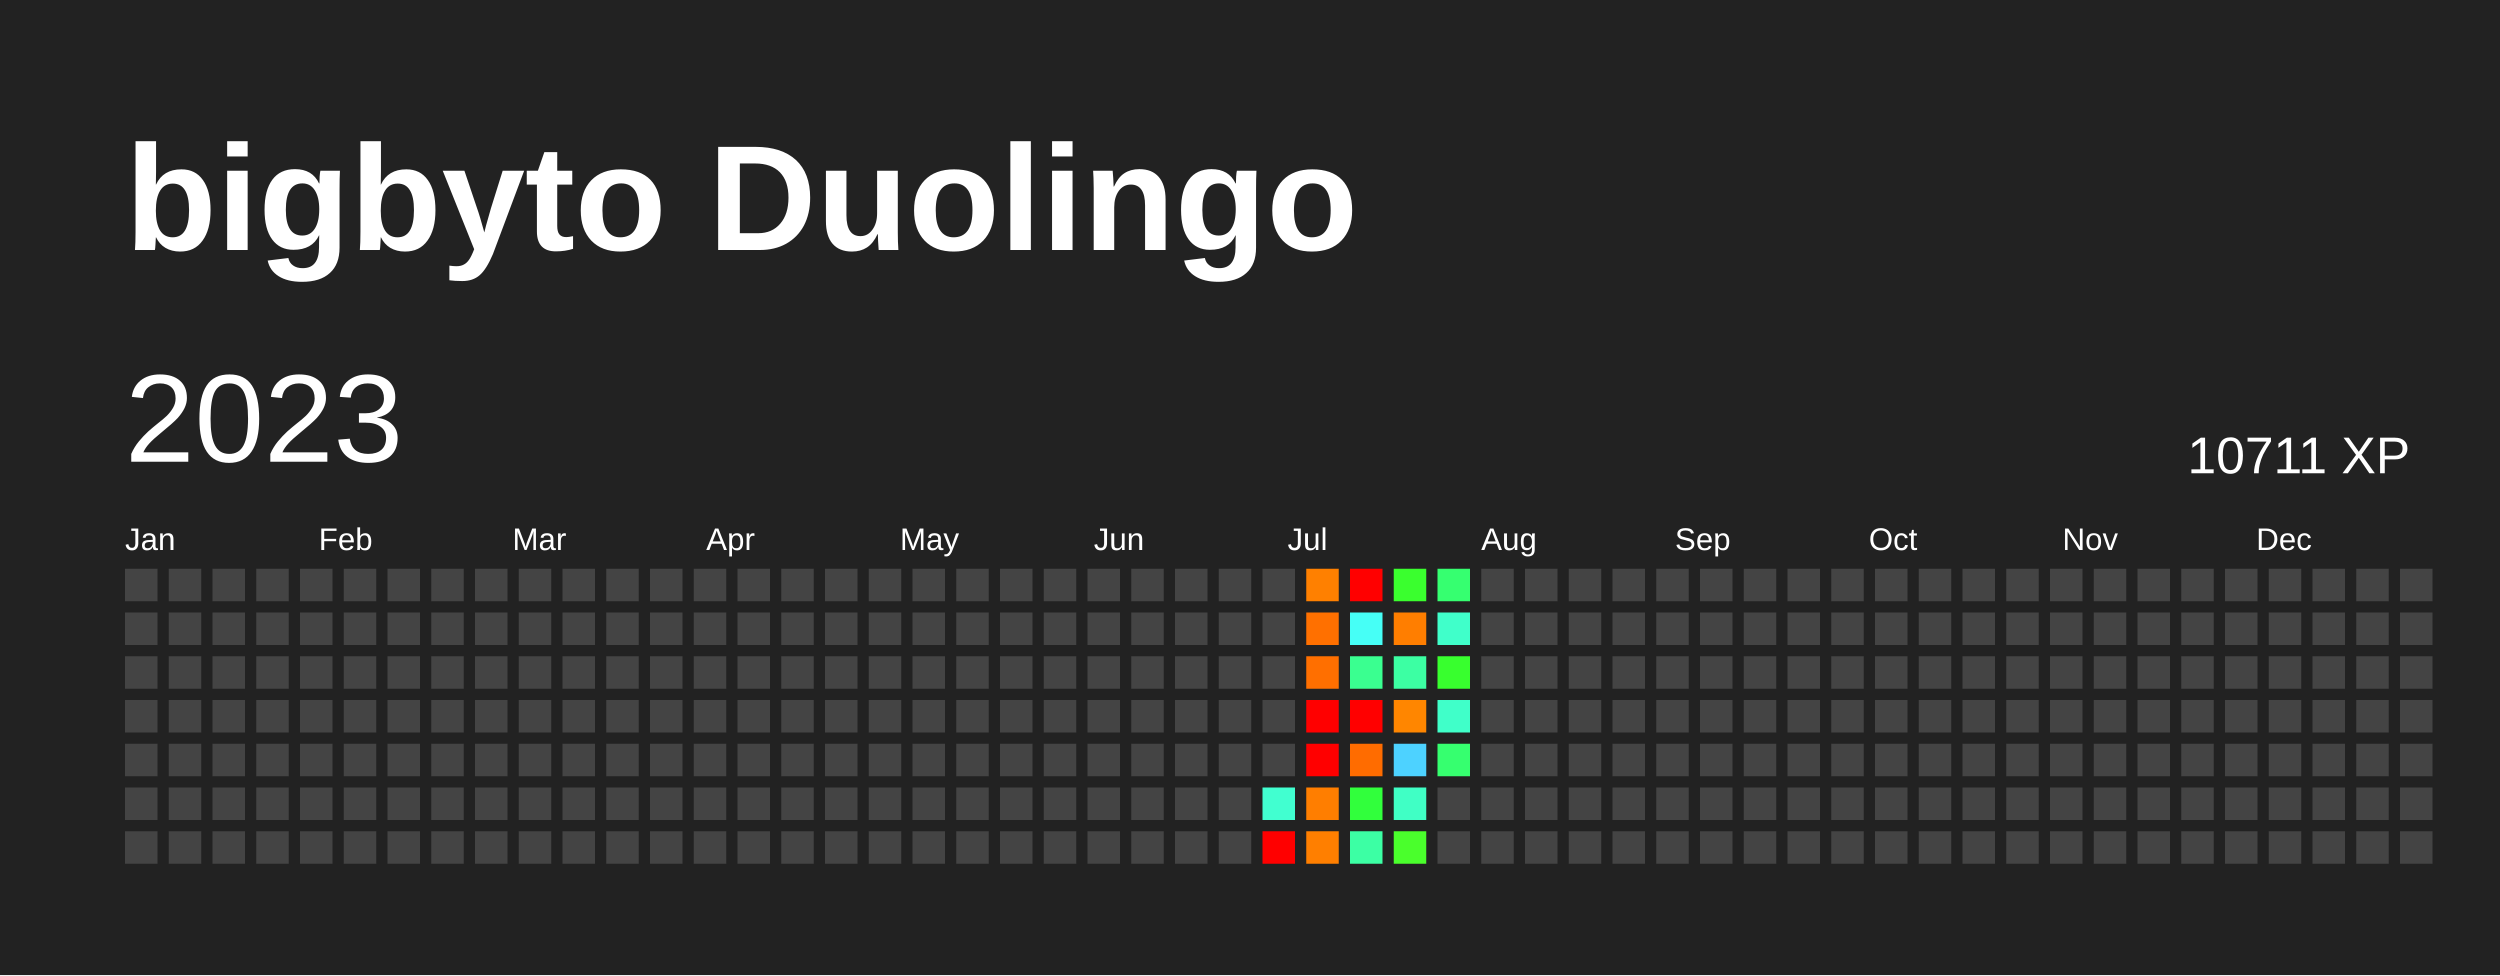
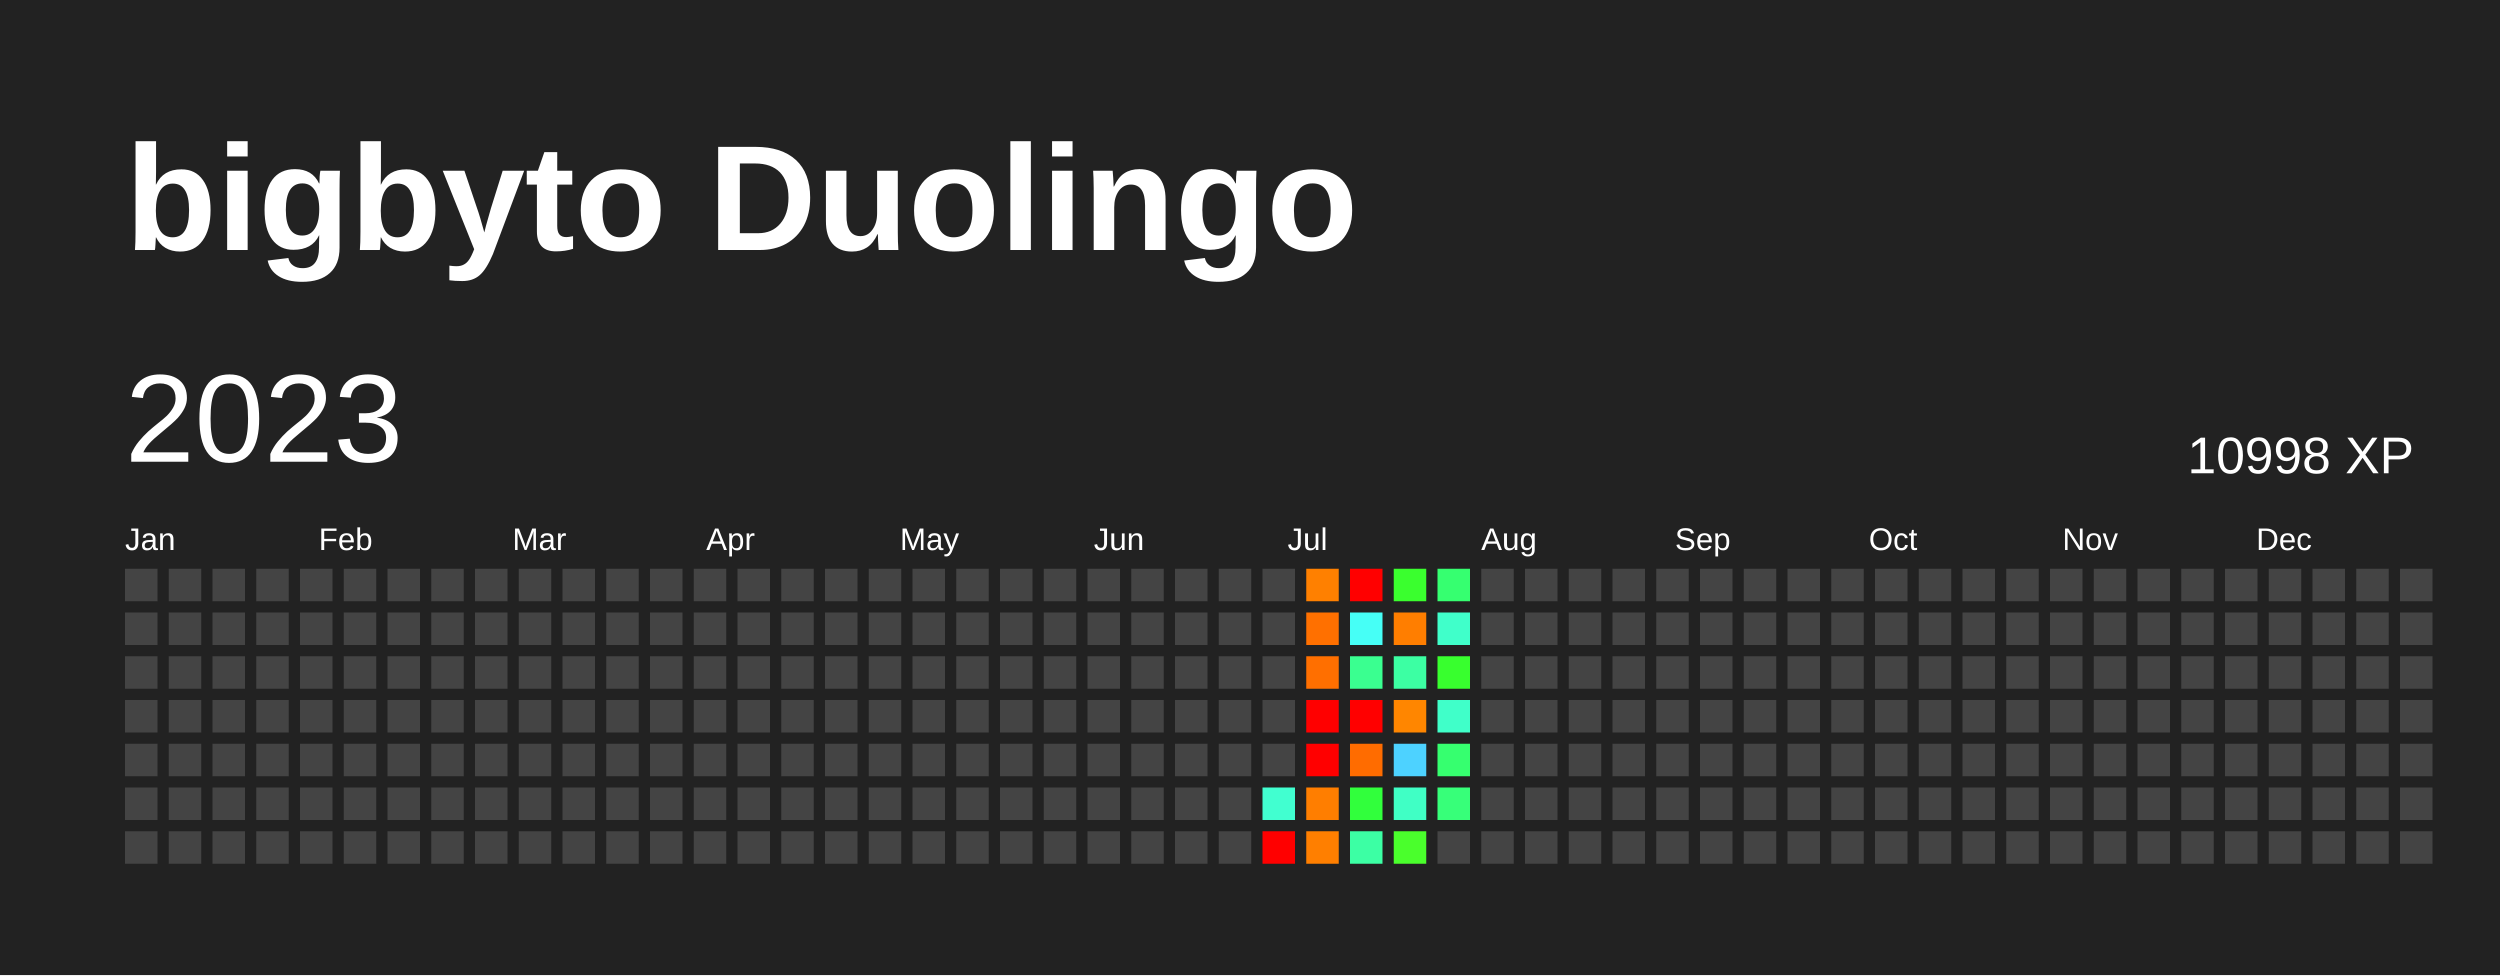
<svg xmlns="http://www.w3.org/2000/svg" baseProfile="full" height="78mm" version="1.1" viewBox="0,0,200,78" width="200mm">
  <defs />
  <rect fill="#222222" height="78" width="200" x="0" y="0" />
  <text fill="#FFFFFF" style="font-size:12px; font-family:Arial; font-weight:bold;" x="10" y="20">bigbyto Duolingo</text>
  <text dominant-baseline="hanging" fill="#FFFFFF" style="font-size:10.0px; font-family:Arial;" x="10" y="30">2023</text>
-   <text dominant-baseline="hanging" fill="#FFFFFF" style="font-size:4.125px; font-family:Arial;" x="175" y="35">10711 XP</text>
+   <text dominant-baseline="hanging" fill="#FFFFFF" style="font-size:4.125px; font-family:Arial;" x="175" y="35">10998 XP</text>
  <text fill="#FFFFFF" style="font-size:2.5px; font-family:Arial" x="10.0" y="44">Jan</text>
  <text fill="#FFFFFF" style="font-size:2.5px; font-family:Arial" x="25.5" y="44">Feb</text>
  <text fill="#FFFFFF" style="font-size:2.5px; font-family:Arial" x="41.0" y="44">Mar</text>
  <text fill="#FFFFFF" style="font-size:2.5px; font-family:Arial" x="56.5" y="44">Apr</text>
  <text fill="#FFFFFF" style="font-size:2.5px; font-family:Arial" x="72.0" y="44">May</text>
  <text fill="#FFFFFF" style="font-size:2.5px; font-family:Arial" x="87.5" y="44">Jun</text>
  <text fill="#FFFFFF" style="font-size:2.5px; font-family:Arial" x="103.0" y="44">Jul</text>
  <text fill="#FFFFFF" style="font-size:2.5px; font-family:Arial" x="118.5" y="44">Aug</text>
  <text fill="#FFFFFF" style="font-size:2.5px; font-family:Arial" x="134.0" y="44">Sep</text>
  <text fill="#FFFFFF" style="font-size:2.5px; font-family:Arial" x="149.5" y="44">Oct</text>
  <text fill="#FFFFFF" style="font-size:2.5px; font-family:Arial" x="165.0" y="44">Nov</text>
  <text fill="#FFFFFF" style="font-size:2.5px; font-family:Arial" x="180.5" y="44">Dec</text>
  <rect fill="#444444" height="2.6" width="2.6" x="10.0" y="45.5" />
  <rect fill="#444444" height="2.6" width="2.6" x="10.0" y="49.0" />
  <rect fill="#444444" height="2.6" width="2.6" x="10.0" y="52.5" />
  <rect fill="#444444" height="2.6" width="2.6" x="10.0" y="56.0" />
  <rect fill="#444444" height="2.6" width="2.6" x="10.0" y="59.5" />
  <rect fill="#444444" height="2.6" width="2.6" x="10.0" y="63.0" />
  <rect fill="#444444" height="2.6" width="2.6" x="10.0" y="66.5" />
  <rect fill="#444444" height="2.6" width="2.6" x="13.5" y="45.5" />
  <rect fill="#444444" height="2.6" width="2.6" x="13.5" y="49.0" />
  <rect fill="#444444" height="2.6" width="2.6" x="13.5" y="52.5" />
  <rect fill="#444444" height="2.6" width="2.6" x="13.5" y="56.0" />
  <rect fill="#444444" height="2.6" width="2.6" x="13.5" y="59.5" />
  <rect fill="#444444" height="2.6" width="2.6" x="13.5" y="63.0" />
  <rect fill="#444444" height="2.6" width="2.6" x="13.5" y="66.5" />
  <rect fill="#444444" height="2.6" width="2.6" x="17.0" y="45.5" />
  <rect fill="#444444" height="2.6" width="2.6" x="17.0" y="49.0" />
  <rect fill="#444444" height="2.6" width="2.6" x="17.0" y="52.5" />
  <rect fill="#444444" height="2.6" width="2.6" x="17.0" y="56.0" />
  <rect fill="#444444" height="2.6" width="2.6" x="17.0" y="59.5" />
  <rect fill="#444444" height="2.6" width="2.6" x="17.0" y="63.0" />
  <rect fill="#444444" height="2.6" width="2.6" x="17.0" y="66.5" />
  <rect fill="#444444" height="2.6" width="2.6" x="20.5" y="45.5" />
  <rect fill="#444444" height="2.6" width="2.6" x="20.5" y="49.0" />
  <rect fill="#444444" height="2.6" width="2.6" x="20.5" y="52.5" />
  <rect fill="#444444" height="2.6" width="2.6" x="20.5" y="56.0" />
  <rect fill="#444444" height="2.6" width="2.6" x="20.5" y="59.5" />
  <rect fill="#444444" height="2.6" width="2.6" x="20.5" y="63.0" />
  <rect fill="#444444" height="2.6" width="2.6" x="20.5" y="66.5" />
  <rect fill="#444444" height="2.6" width="2.6" x="24.0" y="45.5" />
  <rect fill="#444444" height="2.6" width="2.6" x="24.0" y="49.0" />
  <rect fill="#444444" height="2.6" width="2.6" x="24.0" y="52.5" />
  <rect fill="#444444" height="2.6" width="2.6" x="24.0" y="56.0" />
  <rect fill="#444444" height="2.6" width="2.6" x="24.0" y="59.5" />
  <rect fill="#444444" height="2.6" width="2.6" x="24.0" y="63.0" />
  <rect fill="#444444" height="2.6" width="2.6" x="24.0" y="66.5" />
  <rect fill="#444444" height="2.6" width="2.6" x="27.5" y="45.5" />
  <rect fill="#444444" height="2.6" width="2.6" x="27.5" y="49.0" />
  <rect fill="#444444" height="2.6" width="2.6" x="27.5" y="52.5" />
  <rect fill="#444444" height="2.6" width="2.6" x="27.5" y="56.0" />
  <rect fill="#444444" height="2.6" width="2.6" x="27.5" y="59.5" />
  <rect fill="#444444" height="2.6" width="2.6" x="27.5" y="63.0" />
  <rect fill="#444444" height="2.6" width="2.6" x="27.5" y="66.5" />
  <rect fill="#444444" height="2.6" width="2.6" x="31.0" y="45.5" />
  <rect fill="#444444" height="2.6" width="2.6" x="31.0" y="49.0" />
  <rect fill="#444444" height="2.6" width="2.6" x="31.0" y="52.5" />
  <rect fill="#444444" height="2.6" width="2.6" x="31.0" y="56.0" />
  <rect fill="#444444" height="2.6" width="2.6" x="31.0" y="59.5" />
  <rect fill="#444444" height="2.6" width="2.6" x="31.0" y="63.0" />
  <rect fill="#444444" height="2.6" width="2.6" x="31.0" y="66.5" />
  <rect fill="#444444" height="2.6" width="2.6" x="34.5" y="45.5" />
  <rect fill="#444444" height="2.6" width="2.6" x="34.5" y="49.0" />
  <rect fill="#444444" height="2.6" width="2.6" x="34.5" y="52.5" />
  <rect fill="#444444" height="2.6" width="2.6" x="34.5" y="56.0" />
  <rect fill="#444444" height="2.6" width="2.6" x="34.5" y="59.5" />
  <rect fill="#444444" height="2.6" width="2.6" x="34.5" y="63.0" />
  <rect fill="#444444" height="2.6" width="2.6" x="34.5" y="66.5" />
  <rect fill="#444444" height="2.6" width="2.6" x="38.0" y="45.5" />
  <rect fill="#444444" height="2.6" width="2.6" x="38.0" y="49.0" />
  <rect fill="#444444" height="2.6" width="2.6" x="38.0" y="52.5" />
  <rect fill="#444444" height="2.6" width="2.6" x="38.0" y="56.0" />
  <rect fill="#444444" height="2.6" width="2.6" x="38.0" y="59.5" />
  <rect fill="#444444" height="2.6" width="2.6" x="38.0" y="63.0" />
  <rect fill="#444444" height="2.6" width="2.6" x="38.0" y="66.5" />
  <rect fill="#444444" height="2.6" width="2.6" x="41.5" y="45.5" />
  <rect fill="#444444" height="2.6" width="2.6" x="41.5" y="49.0" />
  <rect fill="#444444" height="2.6" width="2.6" x="41.5" y="52.5" />
  <rect fill="#444444" height="2.6" width="2.6" x="41.5" y="56.0" />
  <rect fill="#444444" height="2.6" width="2.6" x="41.5" y="59.5" />
  <rect fill="#444444" height="2.6" width="2.6" x="41.5" y="63.0" />
  <rect fill="#444444" height="2.6" width="2.6" x="41.5" y="66.5" />
  <rect fill="#444444" height="2.6" width="2.6" x="45.0" y="45.5" />
  <rect fill="#444444" height="2.6" width="2.6" x="45.0" y="49.0" />
  <rect fill="#444444" height="2.6" width="2.6" x="45.0" y="52.5" />
  <rect fill="#444444" height="2.6" width="2.6" x="45.0" y="56.0" />
  <rect fill="#444444" height="2.6" width="2.6" x="45.0" y="59.5" />
  <rect fill="#444444" height="2.6" width="2.6" x="45.0" y="63.0" />
  <rect fill="#444444" height="2.6" width="2.6" x="45.0" y="66.5" />
  <rect fill="#444444" height="2.6" width="2.6" x="48.5" y="45.5" />
  <rect fill="#444444" height="2.6" width="2.6" x="48.5" y="49.0" />
  <rect fill="#444444" height="2.6" width="2.6" x="48.5" y="52.5" />
  <rect fill="#444444" height="2.6" width="2.6" x="48.5" y="56.0" />
  <rect fill="#444444" height="2.6" width="2.6" x="48.5" y="59.5" />
  <rect fill="#444444" height="2.6" width="2.6" x="48.5" y="63.0" />
  <rect fill="#444444" height="2.6" width="2.6" x="48.5" y="66.5" />
  <rect fill="#444444" height="2.6" width="2.6" x="52.0" y="45.5" />
  <rect fill="#444444" height="2.6" width="2.6" x="52.0" y="49.0" />
  <rect fill="#444444" height="2.6" width="2.6" x="52.0" y="52.5" />
  <rect fill="#444444" height="2.6" width="2.6" x="52.0" y="56.0" />
  <rect fill="#444444" height="2.6" width="2.6" x="52.0" y="59.5" />
  <rect fill="#444444" height="2.6" width="2.6" x="52.0" y="63.0" />
  <rect fill="#444444" height="2.6" width="2.6" x="52.0" y="66.5" />
  <rect fill="#444444" height="2.6" width="2.6" x="55.5" y="45.5" />
  <rect fill="#444444" height="2.6" width="2.6" x="55.5" y="49.0" />
  <rect fill="#444444" height="2.6" width="2.6" x="55.5" y="52.5" />
  <rect fill="#444444" height="2.6" width="2.6" x="55.5" y="56.0" />
  <rect fill="#444444" height="2.6" width="2.6" x="55.5" y="59.5" />
  <rect fill="#444444" height="2.6" width="2.6" x="55.5" y="63.0" />
  <rect fill="#444444" height="2.6" width="2.6" x="55.5" y="66.5" />
  <rect fill="#444444" height="2.6" width="2.6" x="59.0" y="45.5" />
  <rect fill="#444444" height="2.6" width="2.6" x="59.0" y="49.0" />
  <rect fill="#444444" height="2.6" width="2.6" x="59.0" y="52.5" />
  <rect fill="#444444" height="2.6" width="2.6" x="59.0" y="56.0" />
  <rect fill="#444444" height="2.6" width="2.6" x="59.0" y="59.5" />
  <rect fill="#444444" height="2.6" width="2.6" x="59.0" y="63.0" />
  <rect fill="#444444" height="2.6" width="2.6" x="59.0" y="66.5" />
  <rect fill="#444444" height="2.6" width="2.6" x="62.5" y="45.5" />
  <rect fill="#444444" height="2.6" width="2.6" x="62.5" y="49.0" />
  <rect fill="#444444" height="2.6" width="2.6" x="62.5" y="52.5" />
  <rect fill="#444444" height="2.6" width="2.6" x="62.5" y="56.0" />
  <rect fill="#444444" height="2.6" width="2.6" x="62.5" y="59.5" />
  <rect fill="#444444" height="2.6" width="2.6" x="62.5" y="63.0" />
  <rect fill="#444444" height="2.6" width="2.6" x="62.5" y="66.5" />
  <rect fill="#444444" height="2.6" width="2.6" x="66.0" y="45.5" />
  <rect fill="#444444" height="2.6" width="2.6" x="66.0" y="49.0" />
  <rect fill="#444444" height="2.6" width="2.6" x="66.0" y="52.5" />
  <rect fill="#444444" height="2.6" width="2.6" x="66.0" y="56.0" />
  <rect fill="#444444" height="2.6" width="2.6" x="66.0" y="59.5" />
  <rect fill="#444444" height="2.6" width="2.6" x="66.0" y="63.0" />
  <rect fill="#444444" height="2.6" width="2.6" x="66.0" y="66.5" />
  <rect fill="#444444" height="2.6" width="2.6" x="69.5" y="45.5" />
  <rect fill="#444444" height="2.6" width="2.6" x="69.5" y="49.0" />
  <rect fill="#444444" height="2.6" width="2.6" x="69.5" y="52.5" />
  <rect fill="#444444" height="2.6" width="2.6" x="69.5" y="56.0" />
  <rect fill="#444444" height="2.6" width="2.6" x="69.5" y="59.5" />
  <rect fill="#444444" height="2.6" width="2.6" x="69.5" y="63.0" />
  <rect fill="#444444" height="2.6" width="2.6" x="69.5" y="66.5" />
  <rect fill="#444444" height="2.6" width="2.6" x="73.0" y="45.5" />
  <rect fill="#444444" height="2.6" width="2.6" x="73.0" y="49.0" />
  <rect fill="#444444" height="2.6" width="2.6" x="73.0" y="52.5" />
  <rect fill="#444444" height="2.6" width="2.6" x="73.0" y="56.0" />
  <rect fill="#444444" height="2.6" width="2.6" x="73.0" y="59.5" />
  <rect fill="#444444" height="2.6" width="2.6" x="73.0" y="63.0" />
  <rect fill="#444444" height="2.6" width="2.6" x="73.0" y="66.5" />
  <rect fill="#444444" height="2.6" width="2.6" x="76.5" y="45.5" />
  <rect fill="#444444" height="2.6" width="2.6" x="76.5" y="49.0" />
  <rect fill="#444444" height="2.6" width="2.6" x="76.5" y="52.5" />
  <rect fill="#444444" height="2.6" width="2.6" x="76.5" y="56.0" />
  <rect fill="#444444" height="2.6" width="2.6" x="76.5" y="59.5" />
  <rect fill="#444444" height="2.6" width="2.6" x="76.5" y="63.0" />
  <rect fill="#444444" height="2.6" width="2.6" x="76.5" y="66.5" />
  <rect fill="#444444" height="2.6" width="2.6" x="80.0" y="45.5" />
  <rect fill="#444444" height="2.6" width="2.6" x="80.0" y="49.0" />
  <rect fill="#444444" height="2.6" width="2.6" x="80.0" y="52.5" />
  <rect fill="#444444" height="2.6" width="2.6" x="80.0" y="56.0" />
  <rect fill="#444444" height="2.6" width="2.6" x="80.0" y="59.5" />
  <rect fill="#444444" height="2.6" width="2.6" x="80.0" y="63.0" />
  <rect fill="#444444" height="2.6" width="2.6" x="80.0" y="66.5" />
  <rect fill="#444444" height="2.6" width="2.6" x="83.5" y="45.5" />
  <rect fill="#444444" height="2.6" width="2.6" x="83.5" y="49.0" />
  <rect fill="#444444" height="2.6" width="2.6" x="83.5" y="52.5" />
  <rect fill="#444444" height="2.6" width="2.6" x="83.5" y="56.0" />
  <rect fill="#444444" height="2.6" width="2.6" x="83.5" y="59.5" />
  <rect fill="#444444" height="2.6" width="2.6" x="83.5" y="63.0" />
  <rect fill="#444444" height="2.6" width="2.6" x="83.5" y="66.5" />
  <rect fill="#444444" height="2.6" width="2.6" x="87.0" y="45.5" />
  <rect fill="#444444" height="2.6" width="2.6" x="87.0" y="49.0" />
  <rect fill="#444444" height="2.6" width="2.6" x="87.0" y="52.5" />
  <rect fill="#444444" height="2.6" width="2.6" x="87.0" y="56.0" />
  <rect fill="#444444" height="2.6" width="2.6" x="87.0" y="59.5" />
  <rect fill="#444444" height="2.6" width="2.6" x="87.0" y="63.0" />
  <rect fill="#444444" height="2.6" width="2.6" x="87.0" y="66.5" />
  <rect fill="#444444" height="2.6" width="2.6" x="90.5" y="45.5" />
  <rect fill="#444444" height="2.6" width="2.6" x="90.5" y="49.0" />
  <rect fill="#444444" height="2.6" width="2.6" x="90.5" y="52.5" />
  <rect fill="#444444" height="2.6" width="2.6" x="90.5" y="56.0" />
  <rect fill="#444444" height="2.6" width="2.6" x="90.5" y="59.5" />
  <rect fill="#444444" height="2.6" width="2.6" x="90.5" y="63.0" />
  <rect fill="#444444" height="2.6" width="2.6" x="90.5" y="66.5" />
  <rect fill="#444444" height="2.6" width="2.6" x="94.0" y="45.5" />
  <rect fill="#444444" height="2.6" width="2.6" x="94.0" y="49.0" />
  <rect fill="#444444" height="2.6" width="2.6" x="94.0" y="52.5" />
  <rect fill="#444444" height="2.6" width="2.6" x="94.0" y="56.0" />
  <rect fill="#444444" height="2.6" width="2.6" x="94.0" y="59.5" />
  <rect fill="#444444" height="2.6" width="2.6" x="94.0" y="63.0" />
  <rect fill="#444444" height="2.6" width="2.6" x="94.0" y="66.5" />
  <rect fill="#444444" height="2.6" width="2.6" x="97.5" y="45.5" />
  <rect fill="#444444" height="2.6" width="2.6" x="97.5" y="49.0" />
  <rect fill="#444444" height="2.6" width="2.6" x="97.5" y="52.5" />
  <rect fill="#444444" height="2.6" width="2.6" x="97.5" y="56.0" />
  <rect fill="#444444" height="2.6" width="2.6" x="97.5" y="59.5" />
  <rect fill="#444444" height="2.6" width="2.6" x="97.5" y="63.0" />
  <rect fill="#444444" height="2.6" width="2.6" x="97.5" y="66.5" />
  <rect fill="#444444" height="2.6" width="2.6" x="101.0" y="45.5" />
  <rect fill="#444444" height="2.6" width="2.6" x="101.0" y="49.0" />
  <rect fill="#444444" height="2.6" width="2.6" x="101.0" y="52.5" />
  <rect fill="#444444" height="2.6" width="2.6" x="101.0" y="56.0" />
  <rect fill="#444444" height="2.6" width="2.6" x="101.0" y="59.5" />
  <rect fill="#41ffd0" height="2.6" width="2.6" x="101.0" y="63.0" />
  <rect fill="red" height="2.6" width="2.6" x="101.0" y="66.5" />
  <rect fill="#ff8000" height="2.6" width="2.6" x="104.5" y="45.5" />
  <rect fill="#ff7000" height="2.6" width="2.6" x="104.5" y="49.0" />
  <rect fill="#ff6f00" height="2.6" width="2.6" x="104.5" y="52.5" />
  <rect fill="red" height="2.6" width="2.6" x="104.5" y="56.0" />
  <rect fill="red" height="2.6" width="2.6" x="104.5" y="59.5" />
  <rect fill="#ff7e00" height="2.6" width="2.6" x="104.5" y="63.0" />
  <rect fill="#ff7f00" height="2.6" width="2.6" x="104.5" y="66.5" />
  <rect fill="red" height="2.6" width="2.6" x="108.0" y="45.5" />
  <rect fill="#46fff6" height="2.6" width="2.6" x="108.0" y="49.0" />
  <rect fill="#3aff90" height="2.6" width="2.6" x="108.0" y="52.5" />
  <rect fill="red" height="2.6" width="2.6" x="108.0" y="56.0" />
  <rect fill="#ff6c00" height="2.6" width="2.6" x="108.0" y="59.5" />
  <rect fill="#31ff3c" height="2.6" width="2.6" x="108.0" y="63.0" />
  <rect fill="#3cffa4" height="2.6" width="2.6" x="108.0" y="66.5" />
  <rect fill="#3aff2e" height="2.6" width="2.6" x="111.5" y="45.5" />
  <rect fill="#ff7e00" height="2.6" width="2.6" x="111.5" y="49.0" />
  <rect fill="#3cffa3" height="2.6" width="2.6" x="111.5" y="52.5" />
  <rect fill="#ff8600" height="2.6" width="2.6" x="111.5" y="56.0" />
  <rect fill="#4dd2ff" height="2.6" width="2.6" x="111.5" y="59.5" />
  <rect fill="#40ffc5" height="2.6" width="2.6" x="111.5" y="63.0" />
  <rect fill="#4aff2c" height="2.6" width="2.6" x="111.5" y="66.5" />
  <rect fill="#36ff70" height="2.6" width="2.6" x="115.0" y="45.5" />
  <rect fill="#40ffca" height="2.6" width="2.6" x="115.0" y="49.0" />
  <rect fill="#38ff2e" height="2.6" width="2.6" x="115.0" y="52.5" />
  <rect fill="#40ffc9" height="2.6" width="2.6" x="115.0" y="56.0" />
  <rect fill="#36ff6f" height="2.6" width="2.6" x="115.0" y="59.5" />
-   <rect fill="#444444" height="2.6" width="2.6" x="115.0" y="63.0" />
+   <rect fill="#37ff79" height="2.6" width="2.6" x="115.0" y="63.0" />
  <rect fill="#444444" height="2.6" width="2.6" x="115.0" y="66.5" />
  <rect fill="#444444" height="2.6" width="2.6" x="118.5" y="45.5" />
  <rect fill="#444444" height="2.6" width="2.6" x="118.5" y="49.0" />
  <rect fill="#444444" height="2.6" width="2.6" x="118.5" y="52.5" />
  <rect fill="#444444" height="2.6" width="2.6" x="118.5" y="56.0" />
  <rect fill="#444444" height="2.6" width="2.6" x="118.5" y="59.5" />
  <rect fill="#444444" height="2.6" width="2.6" x="118.5" y="63.0" />
  <rect fill="#444444" height="2.6" width="2.6" x="118.5" y="66.5" />
  <rect fill="#444444" height="2.6" width="2.6" x="122.0" y="45.5" />
  <rect fill="#444444" height="2.6" width="2.6" x="122.0" y="49.0" />
  <rect fill="#444444" height="2.6" width="2.6" x="122.0" y="52.5" />
  <rect fill="#444444" height="2.6" width="2.6" x="122.0" y="56.0" />
  <rect fill="#444444" height="2.6" width="2.6" x="122.0" y="59.5" />
  <rect fill="#444444" height="2.6" width="2.6" x="122.0" y="63.0" />
  <rect fill="#444444" height="2.6" width="2.6" x="122.0" y="66.5" />
  <rect fill="#444444" height="2.6" width="2.6" x="125.5" y="45.5" />
  <rect fill="#444444" height="2.6" width="2.6" x="125.5" y="49.0" />
  <rect fill="#444444" height="2.6" width="2.6" x="125.5" y="52.5" />
  <rect fill="#444444" height="2.6" width="2.6" x="125.5" y="56.0" />
  <rect fill="#444444" height="2.6" width="2.6" x="125.5" y="59.5" />
  <rect fill="#444444" height="2.6" width="2.6" x="125.5" y="63.0" />
  <rect fill="#444444" height="2.6" width="2.6" x="125.5" y="66.5" />
  <rect fill="#444444" height="2.6" width="2.6" x="129.0" y="45.5" />
  <rect fill="#444444" height="2.6" width="2.6" x="129.0" y="49.0" />
  <rect fill="#444444" height="2.6" width="2.6" x="129.0" y="52.5" />
  <rect fill="#444444" height="2.6" width="2.6" x="129.0" y="56.0" />
  <rect fill="#444444" height="2.6" width="2.6" x="129.0" y="59.5" />
  <rect fill="#444444" height="2.6" width="2.6" x="129.0" y="63.0" />
  <rect fill="#444444" height="2.6" width="2.6" x="129.0" y="66.5" />
  <rect fill="#444444" height="2.6" width="2.6" x="132.5" y="45.5" />
  <rect fill="#444444" height="2.6" width="2.6" x="132.5" y="49.0" />
  <rect fill="#444444" height="2.6" width="2.6" x="132.5" y="52.5" />
  <rect fill="#444444" height="2.6" width="2.6" x="132.5" y="56.0" />
  <rect fill="#444444" height="2.6" width="2.6" x="132.5" y="59.5" />
  <rect fill="#444444" height="2.6" width="2.6" x="132.5" y="63.0" />
  <rect fill="#444444" height="2.6" width="2.6" x="132.5" y="66.5" />
  <rect fill="#444444" height="2.6" width="2.6" x="136.0" y="45.5" />
  <rect fill="#444444" height="2.6" width="2.6" x="136.0" y="49.0" />
  <rect fill="#444444" height="2.6" width="2.6" x="136.0" y="52.5" />
  <rect fill="#444444" height="2.6" width="2.6" x="136.0" y="56.0" />
  <rect fill="#444444" height="2.6" width="2.6" x="136.0" y="59.5" />
  <rect fill="#444444" height="2.6" width="2.6" x="136.0" y="63.0" />
  <rect fill="#444444" height="2.6" width="2.6" x="136.0" y="66.5" />
  <rect fill="#444444" height="2.6" width="2.6" x="139.5" y="45.5" />
  <rect fill="#444444" height="2.6" width="2.6" x="139.5" y="49.0" />
  <rect fill="#444444" height="2.6" width="2.6" x="139.5" y="52.5" />
  <rect fill="#444444" height="2.6" width="2.6" x="139.5" y="56.0" />
  <rect fill="#444444" height="2.6" width="2.6" x="139.5" y="59.5" />
  <rect fill="#444444" height="2.6" width="2.6" x="139.5" y="63.0" />
  <rect fill="#444444" height="2.6" width="2.6" x="139.5" y="66.5" />
  <rect fill="#444444" height="2.6" width="2.6" x="143.0" y="45.5" />
  <rect fill="#444444" height="2.6" width="2.6" x="143.0" y="49.0" />
  <rect fill="#444444" height="2.6" width="2.6" x="143.0" y="52.5" />
  <rect fill="#444444" height="2.6" width="2.6" x="143.0" y="56.0" />
  <rect fill="#444444" height="2.6" width="2.6" x="143.0" y="59.5" />
  <rect fill="#444444" height="2.6" width="2.6" x="143.0" y="63.0" />
  <rect fill="#444444" height="2.6" width="2.6" x="143.0" y="66.5" />
  <rect fill="#444444" height="2.6" width="2.6" x="146.5" y="45.5" />
  <rect fill="#444444" height="2.6" width="2.6" x="146.5" y="49.0" />
  <rect fill="#444444" height="2.6" width="2.6" x="146.5" y="52.5" />
  <rect fill="#444444" height="2.6" width="2.6" x="146.5" y="56.0" />
  <rect fill="#444444" height="2.6" width="2.6" x="146.5" y="59.5" />
  <rect fill="#444444" height="2.6" width="2.6" x="146.5" y="63.0" />
  <rect fill="#444444" height="2.6" width="2.6" x="146.5" y="66.5" />
  <rect fill="#444444" height="2.6" width="2.6" x="150.0" y="45.5" />
  <rect fill="#444444" height="2.6" width="2.6" x="150.0" y="49.0" />
  <rect fill="#444444" height="2.6" width="2.6" x="150.0" y="52.5" />
  <rect fill="#444444" height="2.6" width="2.6" x="150.0" y="56.0" />
  <rect fill="#444444" height="2.6" width="2.6" x="150.0" y="59.5" />
  <rect fill="#444444" height="2.6" width="2.6" x="150.0" y="63.0" />
  <rect fill="#444444" height="2.6" width="2.6" x="150.0" y="66.5" />
  <rect fill="#444444" height="2.6" width="2.6" x="153.5" y="45.5" />
  <rect fill="#444444" height="2.6" width="2.6" x="153.5" y="49.0" />
  <rect fill="#444444" height="2.6" width="2.6" x="153.5" y="52.5" />
  <rect fill="#444444" height="2.6" width="2.6" x="153.5" y="56.0" />
  <rect fill="#444444" height="2.6" width="2.6" x="153.5" y="59.5" />
  <rect fill="#444444" height="2.6" width="2.6" x="153.5" y="63.0" />
  <rect fill="#444444" height="2.6" width="2.6" x="153.5" y="66.5" />
  <rect fill="#444444" height="2.6" width="2.6" x="157.0" y="45.5" />
  <rect fill="#444444" height="2.6" width="2.6" x="157.0" y="49.0" />
  <rect fill="#444444" height="2.6" width="2.6" x="157.0" y="52.5" />
  <rect fill="#444444" height="2.6" width="2.6" x="157.0" y="56.0" />
  <rect fill="#444444" height="2.6" width="2.6" x="157.0" y="59.5" />
  <rect fill="#444444" height="2.6" width="2.6" x="157.0" y="63.0" />
  <rect fill="#444444" height="2.6" width="2.6" x="157.0" y="66.5" />
  <rect fill="#444444" height="2.6" width="2.6" x="160.5" y="45.5" />
  <rect fill="#444444" height="2.6" width="2.6" x="160.5" y="49.0" />
  <rect fill="#444444" height="2.6" width="2.6" x="160.5" y="52.5" />
  <rect fill="#444444" height="2.6" width="2.6" x="160.5" y="56.0" />
  <rect fill="#444444" height="2.6" width="2.6" x="160.5" y="59.5" />
  <rect fill="#444444" height="2.6" width="2.6" x="160.5" y="63.0" />
  <rect fill="#444444" height="2.6" width="2.6" x="160.5" y="66.5" />
  <rect fill="#444444" height="2.6" width="2.6" x="164.0" y="45.5" />
  <rect fill="#444444" height="2.6" width="2.6" x="164.0" y="49.0" />
  <rect fill="#444444" height="2.6" width="2.6" x="164.0" y="52.5" />
  <rect fill="#444444" height="2.6" width="2.6" x="164.0" y="56.0" />
  <rect fill="#444444" height="2.6" width="2.6" x="164.0" y="59.5" />
  <rect fill="#444444" height="2.6" width="2.6" x="164.0" y="63.0" />
  <rect fill="#444444" height="2.6" width="2.6" x="164.0" y="66.5" />
  <rect fill="#444444" height="2.6" width="2.6" x="167.5" y="45.5" />
  <rect fill="#444444" height="2.6" width="2.6" x="167.5" y="49.0" />
  <rect fill="#444444" height="2.6" width="2.6" x="167.5" y="52.5" />
  <rect fill="#444444" height="2.6" width="2.6" x="167.5" y="56.0" />
  <rect fill="#444444" height="2.6" width="2.6" x="167.5" y="59.5" />
  <rect fill="#444444" height="2.6" width="2.6" x="167.5" y="63.0" />
  <rect fill="#444444" height="2.6" width="2.6" x="167.5" y="66.5" />
  <rect fill="#444444" height="2.6" width="2.6" x="171.0" y="45.5" />
  <rect fill="#444444" height="2.6" width="2.6" x="171.0" y="49.0" />
  <rect fill="#444444" height="2.6" width="2.6" x="171.0" y="52.5" />
  <rect fill="#444444" height="2.6" width="2.6" x="171.0" y="56.0" />
  <rect fill="#444444" height="2.6" width="2.6" x="171.0" y="59.5" />
  <rect fill="#444444" height="2.6" width="2.6" x="171.0" y="63.0" />
  <rect fill="#444444" height="2.6" width="2.6" x="171.0" y="66.5" />
  <rect fill="#444444" height="2.6" width="2.6" x="174.5" y="45.5" />
  <rect fill="#444444" height="2.6" width="2.6" x="174.5" y="49.0" />
  <rect fill="#444444" height="2.6" width="2.6" x="174.5" y="52.5" />
  <rect fill="#444444" height="2.6" width="2.6" x="174.5" y="56.0" />
  <rect fill="#444444" height="2.6" width="2.6" x="174.5" y="59.5" />
  <rect fill="#444444" height="2.6" width="2.6" x="174.5" y="63.0" />
  <rect fill="#444444" height="2.6" width="2.6" x="174.5" y="66.5" />
  <rect fill="#444444" height="2.6" width="2.6" x="178.0" y="45.5" />
  <rect fill="#444444" height="2.6" width="2.6" x="178.0" y="49.0" />
  <rect fill="#444444" height="2.6" width="2.6" x="178.0" y="52.5" />
  <rect fill="#444444" height="2.6" width="2.6" x="178.0" y="56.0" />
  <rect fill="#444444" height="2.6" width="2.6" x="178.0" y="59.5" />
  <rect fill="#444444" height="2.6" width="2.6" x="178.0" y="63.0" />
  <rect fill="#444444" height="2.6" width="2.6" x="178.0" y="66.5" />
  <rect fill="#444444" height="2.6" width="2.6" x="181.5" y="45.5" />
  <rect fill="#444444" height="2.6" width="2.6" x="181.5" y="49.0" />
  <rect fill="#444444" height="2.6" width="2.6" x="181.5" y="52.5" />
  <rect fill="#444444" height="2.6" width="2.6" x="181.5" y="56.0" />
  <rect fill="#444444" height="2.6" width="2.6" x="181.5" y="59.5" />
  <rect fill="#444444" height="2.6" width="2.6" x="181.5" y="63.0" />
  <rect fill="#444444" height="2.6" width="2.6" x="181.5" y="66.5" />
  <rect fill="#444444" height="2.6" width="2.6" x="185.0" y="45.5" />
  <rect fill="#444444" height="2.6" width="2.6" x="185.0" y="49.0" />
  <rect fill="#444444" height="2.6" width="2.6" x="185.0" y="52.5" />
  <rect fill="#444444" height="2.6" width="2.6" x="185.0" y="56.0" />
  <rect fill="#444444" height="2.6" width="2.6" x="185.0" y="59.5" />
  <rect fill="#444444" height="2.6" width="2.6" x="185.0" y="63.0" />
  <rect fill="#444444" height="2.6" width="2.6" x="185.0" y="66.5" />
  <rect fill="#444444" height="2.6" width="2.6" x="188.5" y="45.5" />
  <rect fill="#444444" height="2.6" width="2.6" x="188.5" y="49.0" />
  <rect fill="#444444" height="2.6" width="2.6" x="188.5" y="52.5" />
  <rect fill="#444444" height="2.6" width="2.6" x="188.5" y="56.0" />
  <rect fill="#444444" height="2.6" width="2.6" x="188.5" y="59.5" />
  <rect fill="#444444" height="2.6" width="2.6" x="188.5" y="63.0" />
  <rect fill="#444444" height="2.6" width="2.6" x="188.5" y="66.5" />
  <rect fill="#444444" height="2.6" width="2.6" x="192.0" y="45.5" />
  <rect fill="#444444" height="2.6" width="2.6" x="192.0" y="49.0" />
  <rect fill="#444444" height="2.6" width="2.6" x="192.0" y="52.5" />
  <rect fill="#444444" height="2.6" width="2.6" x="192.0" y="56.0" />
  <rect fill="#444444" height="2.6" width="2.6" x="192.0" y="59.5" />
  <rect fill="#444444" height="2.6" width="2.6" x="192.0" y="63.0" />
  <rect fill="#444444" height="2.6" width="2.6" x="192.0" y="66.5" />
</svg>
